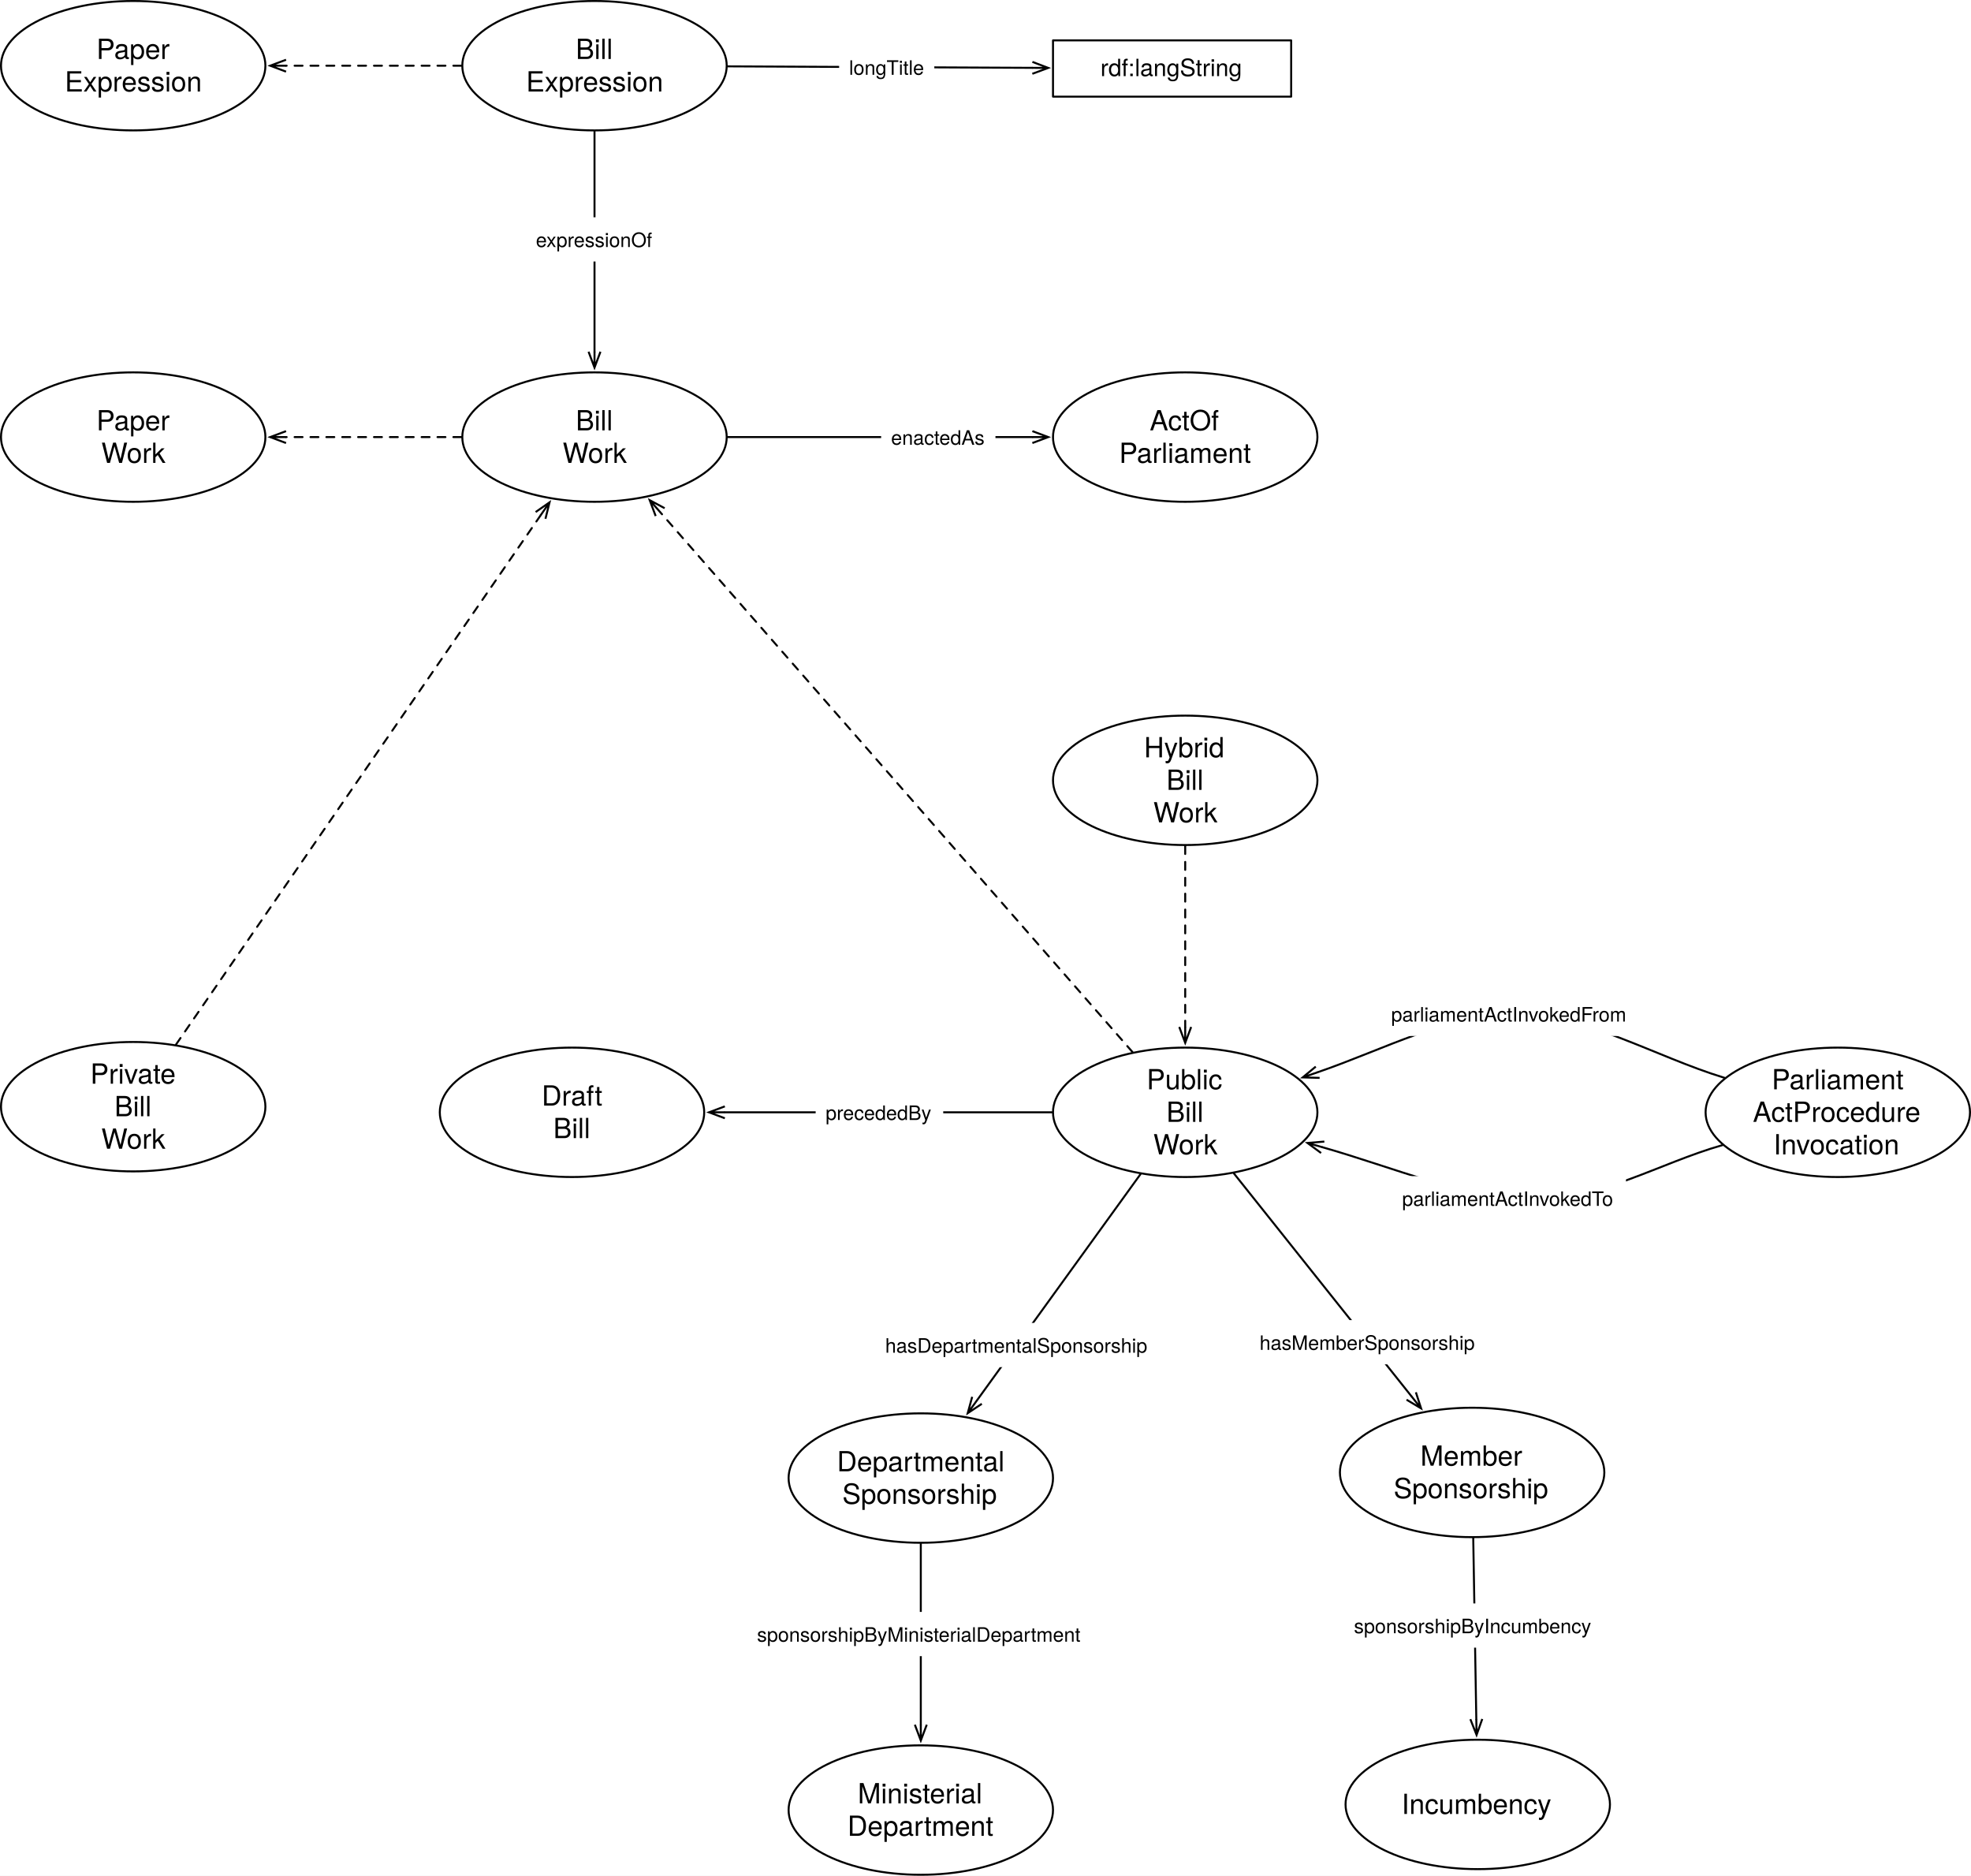
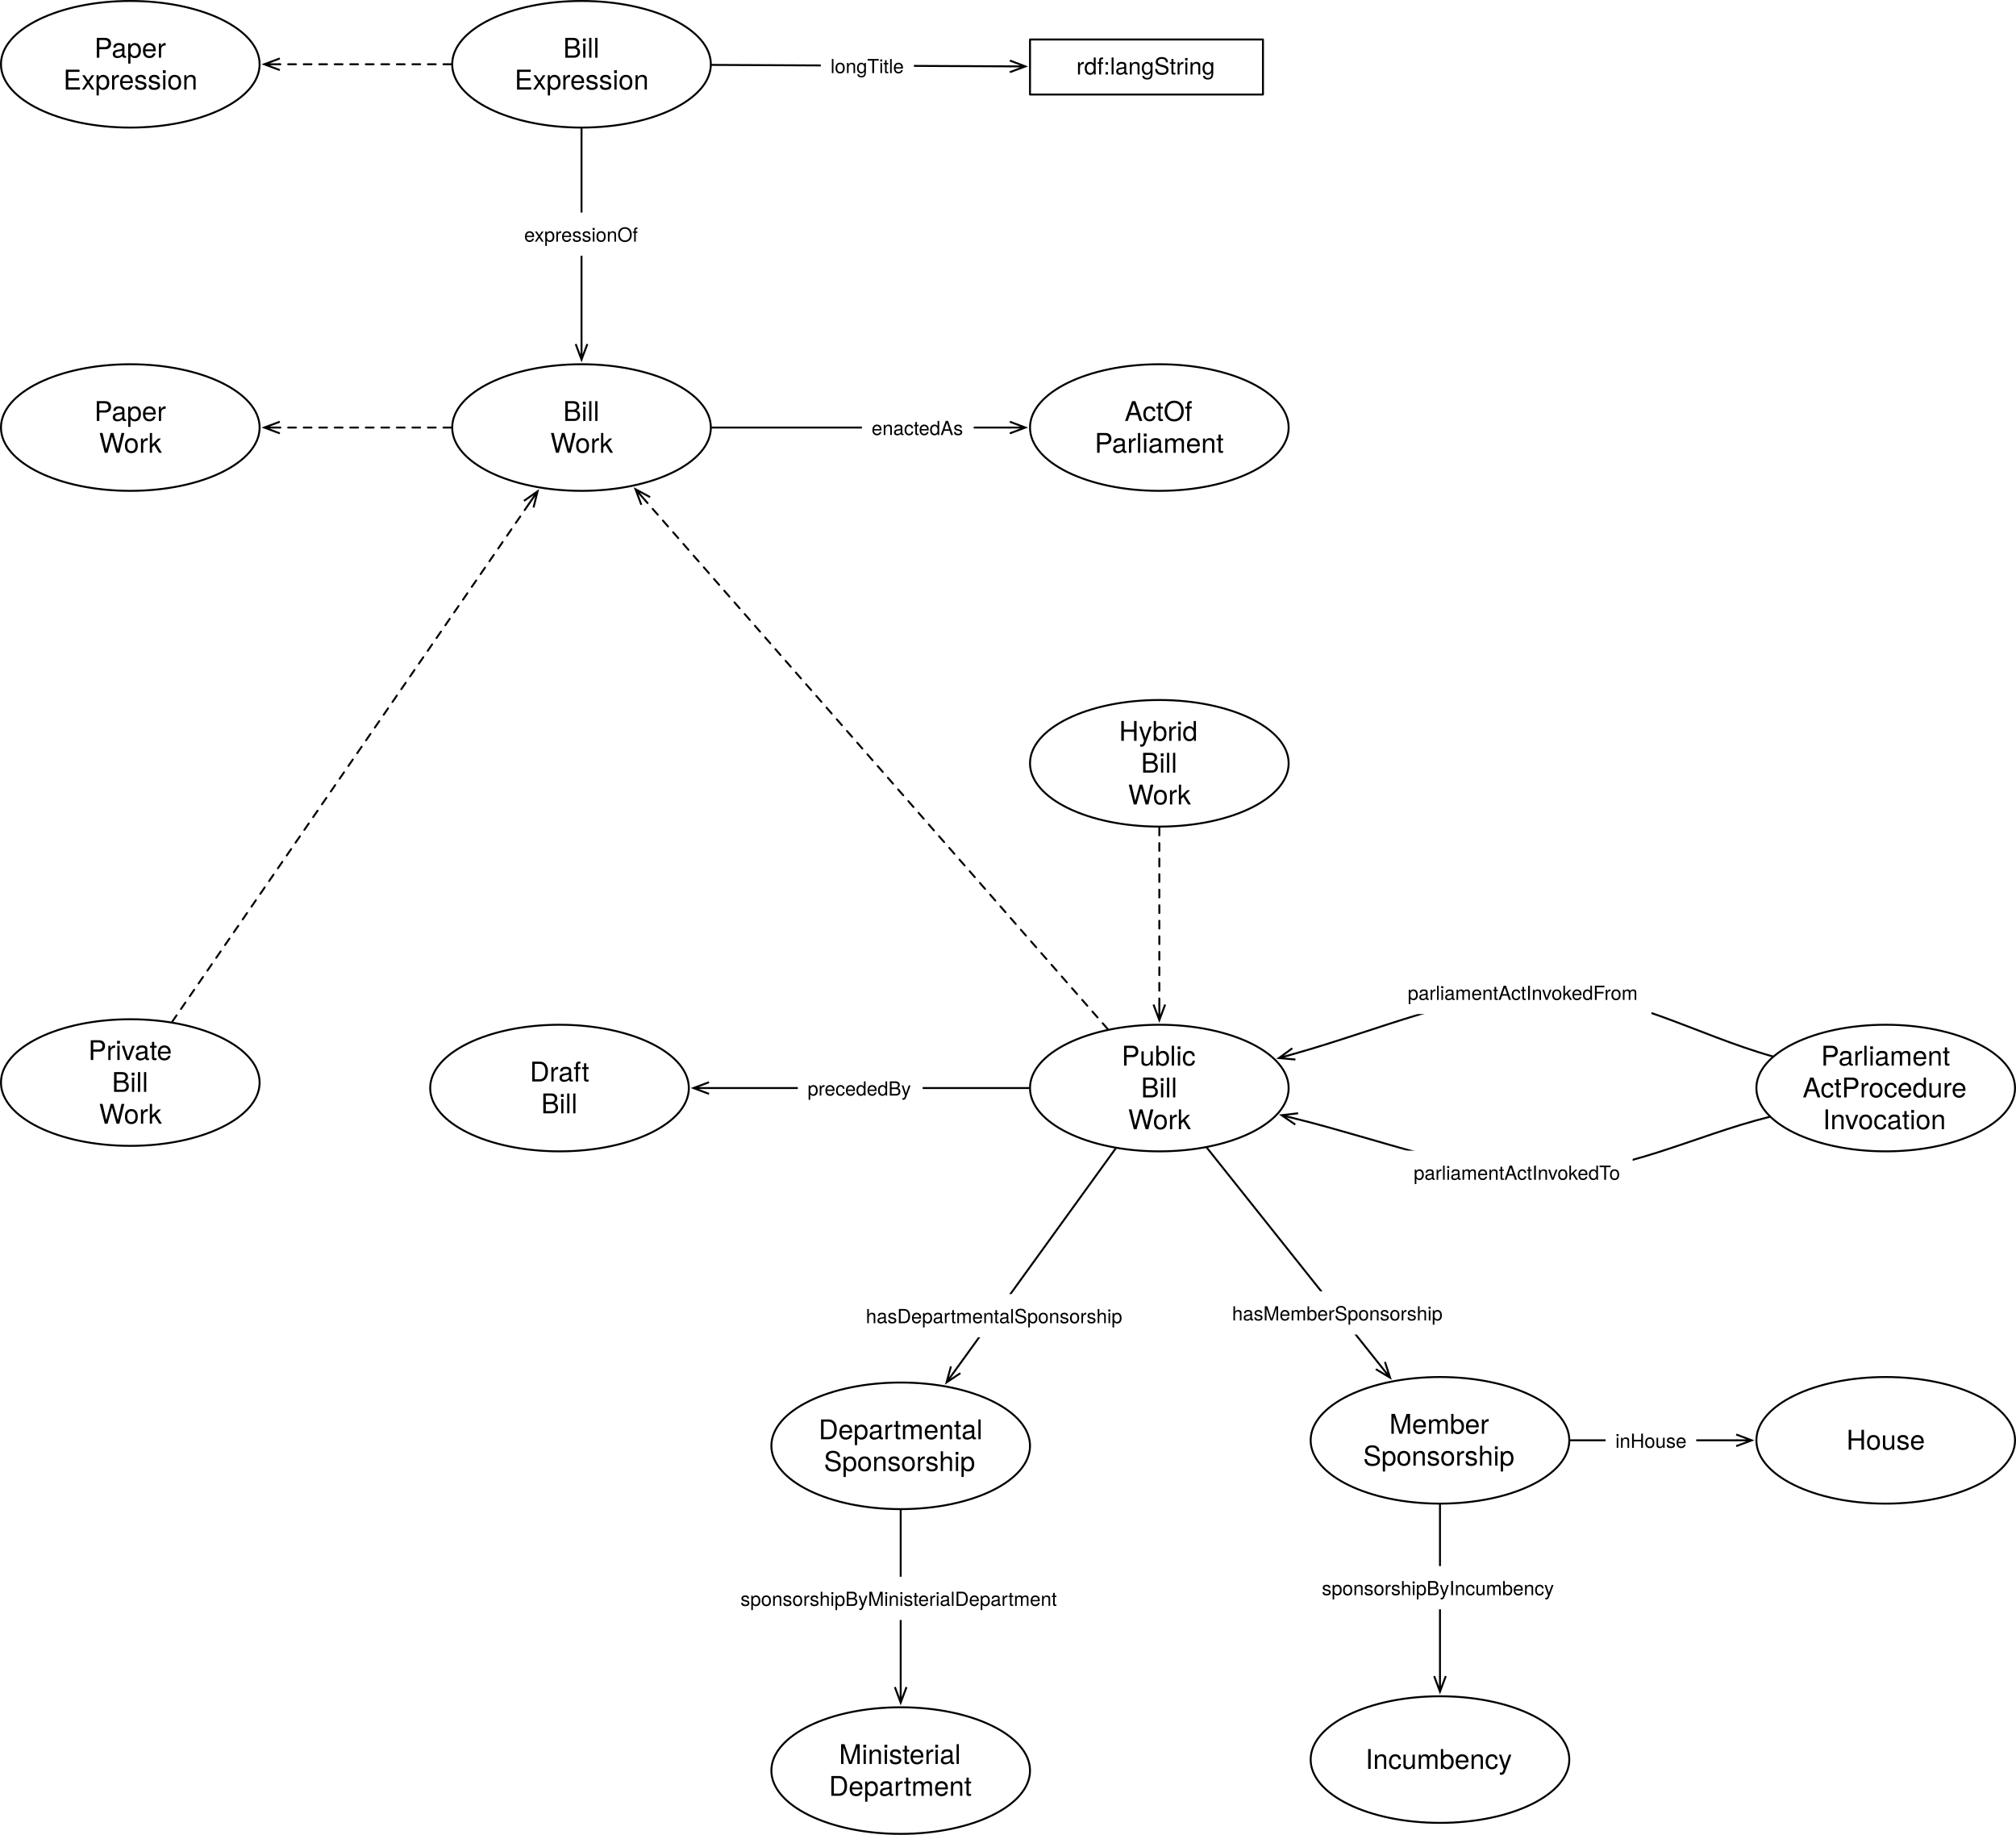
- <svg xmlns="http://www.w3.org/2000/svg" version="1.1" viewBox="410.524 73.201 993.126 944.937" width="993.126" height="944.937">
+ <svg xmlns="http://www.w3.org/2000/svg" version="1.1" viewBox="410.524 73.201 1038.48 944.937" width="1038.48" height="944.937">
  <defs>
    <marker orient="auto" overflow="visible" markerUnits="strokeWidth" id="StickArrow_Marker" stroke-linejoin="miter" stroke-miterlimit="10" viewBox="-1 -4 10 8" markerWidth="10" markerHeight="8" color="black">
      <g>
        <path d="M 8 0 L 0 0 M 0 -3 L 8 0 L 0 3" fill="none" stroke="currentColor" stroke-width="1" />
      </g>
    </marker>
  </defs>
-   <g id="Canvas_1" stroke="none" fill-opacity="1" stroke-opacity="1" stroke-dasharray="none" fill="none">
-     <rect fill="white" x="410.524" y="73.201" width="993.126" height="944.937" />
+   <g id="Canvas_1" stroke-opacity="1" fill="none" stroke="none" fill-opacity="1" stroke-dasharray="none">
+     <rect fill="white" x="410.524" y="73.201" width="1038.48" height="944.937" />
    <g id="Canvas_1_Layer_1">
      <g id="Graphic_227">
        <ellipse cx="1007.716" cy="633.543" rx="66.614" ry="32.598" fill="white" />
        <ellipse cx="1007.716" cy="633.543" rx="66.614" ry="32.598" stroke="black" stroke-linecap="round" stroke-linejoin="round" stroke-width="1" />
        <text transform="translate(959.4252 608.9553)" fill="black">
          <tspan font-family="Helvetica Neue" font-size="14" fill="black" x="28.845" y="13">Public</tspan>
          <tspan font-family="Helvetica Neue" font-size="14" fill="black" x="38.834" y="29.392">Bill</tspan>
          <tspan font-family="Helvetica Neue" font-size="14" fill="black" x="32.226" y="45.784">Work</tspan>
        </text>
      </g>
      <g id="Graphic_230">
        <ellipse cx="1007.716" cy="293.386" rx="66.614" ry="32.598" fill="white" />
        <ellipse cx="1007.716" cy="293.386" rx="66.614" ry="32.598" stroke="black" stroke-linecap="round" stroke-linejoin="round" stroke-width="1" />
        <text transform="translate(959.4252 276.9938)" fill="black">
          <tspan font-family="Helvetica Neue" font-size="14" fill="black" x="30.399" y="13">ActOf</tspan>
          <tspan font-family="Helvetica Neue" font-size="14" fill="black" x="14.971" y="29.392">Parliament</tspan>
        </text>
      </g>
      <g id="Graphic_238">
        <ellipse cx="874.488" cy="985.039" rx="66.614" ry="32.598" fill="white" />
        <ellipse cx="874.488" cy="985.039" rx="66.614" ry="32.598" stroke="black" stroke-linecap="round" stroke-linejoin="round" stroke-width="1" />
        <text transform="translate(826.1968 968.6474)" fill="black">
          <tspan font-family="Helvetica Neue" font-size="14" fill="black" x="16.532" y="13">Ministerial</tspan>
          <tspan font-family="Helvetica Neue" font-size="14" fill="black" x="11.331" y="29.392">Department</tspan>
        </text>
      </g>
      <g id="Line_239">
        <line x1="985.197" y1="664.687" x2="902.808" y2="778.629" marker-end="url(#StickArrow_Marker)" stroke="black" stroke-linecap="round" stroke-linejoin="round" stroke-width="1" />
      </g>
      <g id="Graphic_240">
        <rect x="851.544" y="739.635" width="142.81" height="22.28" fill="white" />
        <text transform="translate(856.5436 744.6355)" fill="black">
          <tspan font-family="Helvetica Neue" font-size="10" fill="black" x="6536993e-19" y="10">hasDepartmentalSponsorship</tspan>
        </text>
      </g>
      <g id="Graphic_244">
        <ellipse cx="1152.284" cy="814.961" rx="66.614" ry="32.598" fill="white" />
        <ellipse cx="1152.284" cy="814.961" rx="66.614" ry="32.598" stroke="black" stroke-linecap="round" stroke-linejoin="round" stroke-width="1" />
        <text transform="translate(1103.992 798.5686)" fill="black">
          <tspan font-family="Helvetica Neue" font-size="14" fill="black" x="22.223" y="13">Member</tspan>
          <tspan font-family="Helvetica Neue" font-size="14" fill="black" x="8.748" y="29.392">Sponsorship</tspan>
        </text>
      </g>
      <g id="Graphic_245">
-         <ellipse cx="1155.118" cy="982.205" rx="66.614" ry="32.598" fill="white" />
-         <ellipse cx="1155.118" cy="982.205" rx="66.614" ry="32.598" stroke="black" stroke-linecap="round" stroke-linejoin="round" stroke-width="1" />
-         <text transform="translate(1106.827 974.0087)" fill="black">
+         <ellipse cx="1152.284" cy="979.37" rx="66.614" ry="32.598" fill="white" />
+         <ellipse cx="1152.284" cy="979.37" rx="66.614" ry="32.598" stroke="black" stroke-linecap="round" stroke-linejoin="round" stroke-width="1" />
+         <text transform="translate(1103.992 971.1741)" fill="black">
          <tspan font-family="Helvetica Neue" font-size="14" fill="black" x="9.903" y="13">Incumbency</tspan>
        </text>
      </g>
      <g id="Line_248">
        <line x1="1032.236" y1="664.313" x2="1121.594" y2="776.449" marker-end="url(#StickArrow_Marker)" stroke="black" stroke-linecap="round" stroke-linejoin="round" stroke-width="1" />
      </g>
      <g id="Graphic_249">
        <rect x="1040.18" y="738.222" width="119.66" height="22.28" fill="white" />
        <text transform="translate(1045.18 743.2222)" fill="black">
          <tspan font-family="Helvetica Neue" font-size="10" fill="black" x="0" y="10">hasMemberSponsorship</tspan>
        </text>
      </g>
      <g id="Line_252">
-         <line x1="1152.844" y1="848.058" x2="1154.389" y2="939.209" marker-end="url(#StickArrow_Marker)" stroke="black" stroke-linecap="round" stroke-linejoin="round" stroke-width="1" />
+         <line x1="1152.284" y1="848.059" x2="1152.284" y2="936.372" marker-end="url(#StickArrow_Marker)" stroke="black" stroke-linecap="round" stroke-linejoin="round" stroke-width="1" />
      </g>
      <g id="Graphic_253">
-         <rect x="1087.741" y="880.952" width="131.7" height="22.28" fill="white" />
-         <text transform="translate(1092.741 885.9518)" fill="black">
+         <rect x="1086.434" y="879.717" width="131.7" height="22.28" fill="white" />
+         <text transform="translate(1091.434 884.7167)" fill="black">
          <tspan font-family="Helvetica Neue" font-size="10" fill="black" x="35527137e-20" y="10">sponsorshipByIncumbency</tspan>
        </text>
      </g>
      <g id="Graphic_266">
        <ellipse cx="698.74" cy="633.543" rx="66.614" ry="32.598" fill="white" />
        <ellipse cx="698.74" cy="633.543" rx="66.614" ry="32.598" stroke="black" stroke-linecap="round" stroke-linejoin="round" stroke-width="1" />
        <text transform="translate(650.4488 617.1513)" fill="black">
          <tspan font-family="Helvetica Neue" font-size="14" fill="black" x="32.996" y="13">Draft</tspan>
          <tspan font-family="Helvetica Neue" font-size="14" fill="black" x="38.834" y="29.392">Bill</tspan>
        </text>
      </g>
      <g id="Line_268">
        <line x1="940.602" y1="633.543" x2="775.754" y2="633.543" marker-end="url(#StickArrow_Marker)" stroke="black" stroke-linecap="round" stroke-linejoin="round" stroke-width="1" />
      </g>
      <g id="Graphic_267">
        <rect x="821.514" y="622.403" width="64.27" height="22.28" fill="white" />
        <text transform="translate(826.5135 627.4033)" fill="black">
          <tspan font-family="Helvetica Neue" font-size="10" fill="black" x="21671553e-20" y="10">precededBy</tspan>
        </text>
      </g>
      <g id="Line_271">
        <line x1="777.193" y1="293.386" x2="930.702" y2="293.386" marker-end="url(#StickArrow_Marker)" stroke="black" stroke-linecap="round" stroke-linejoin="round" stroke-width="1" />
      </g>
      <g id="Graphic_270">
        <rect x="854.503" y="282.246" width="57.6" height="22.28" fill="white" />
        <text transform="translate(859.5033 287.2458)" fill="black">
          <tspan font-family="Helvetica Neue" font-size="10" fill="black" x="0" y="10">enactedAs</tspan>
        </text>
      </g>
      <g id="Graphic_272">
        <ellipse cx="874.488" cy="817.795" rx="66.614" ry="32.598" fill="white" />
        <ellipse cx="874.488" cy="817.795" rx="66.614" ry="32.598" stroke="black" stroke-linecap="round" stroke-linejoin="round" stroke-width="1" />
        <text transform="translate(826.1968 801.4033)" fill="black">
          <tspan font-family="Helvetica Neue" font-size="14" fill="black" x="6.018" y="13">Departmental</tspan>
          <tspan font-family="Helvetica Neue" font-size="14" fill="black" x="8.748" y="29.392">Sponsorship</tspan>
        </text>
      </g>
      <g id="Line_274">
        <line x1="874.488" y1="850.894" x2="874.488" y2="942.041" marker-end="url(#StickArrow_Marker)" stroke="black" stroke-linecap="round" stroke-linejoin="round" stroke-width="1" />
      </g>
      <g id="Graphic_273">
        <rect x="786.973" y="885.225" width="175.03" height="22.28" fill="white" />
        <text transform="translate(791.9732 890.2245)" fill="black">
          <tspan font-family="Helvetica Neue" font-size="10" fill="black" x="0" y="10">sponsorshipByMinisterialDepartment</tspan>
        </text>
      </g>
      <g id="Graphic_289">
-         <ellipse cx="1336.535" cy="633.543" rx="66.614" ry="32.598" fill="white" />
-         <ellipse cx="1336.535" cy="633.543" rx="66.614" ry="32.598" stroke="black" stroke-linecap="round" stroke-linejoin="round" stroke-width="1" />
-         <text transform="translate(1288.244 608.9553)" fill="black">
+         <ellipse cx="1381.89" cy="633.543" rx="66.614" ry="32.598" fill="white" />
+         <ellipse cx="1381.89" cy="633.543" rx="66.614" ry="32.598" stroke="black" stroke-linecap="round" stroke-linejoin="round" stroke-width="1" />
+         <text transform="translate(1333.598 608.9553)" fill="black">
          <tspan font-family="Helvetica Neue" font-size="14" fill="black" x="14.971" y="13">Parliament</tspan>
          <tspan font-family="Helvetica Neue" font-size="14" fill="black" x="5.507" y="29.392">ActProcedure</tspan>
          <tspan font-family="Helvetica Neue" font-size="14" fill="black" x="15.881" y="45.784">Invocation</tspan>
        </text>
      </g>
      <g id="Line_291">
-         <path d="M 1279.478 616.178 C 1244.17 605.432 1209.279 583.901 1173.543 583.937 C 1140.909 583.97 1107.552 601.99 1074.467 613.356" marker-end="url(#StickArrow_Marker)" stroke="black" stroke-linecap="round" stroke-linejoin="round" stroke-width="1" />
+         <path d="M 1323.575 617.215 C 1283.962 606.124 1247.408 583.722 1204.724 583.937 C 1165.003 584.137 1119.951 603.923 1077.015 615.952" marker-end="url(#StickArrow_Marker)" stroke="black" stroke-linecap="round" stroke-linejoin="round" stroke-width="1" />
      </g>
      <g id="Graphic_290">
-         <rect x="1106.487" y="572.816" width="130.59" height="22.28" fill="white" />
-         <text transform="translate(1111.487 577.8161)" fill="black">
+         <rect x="1130.647" y="573.143" width="130.59" height="22.28" fill="white" />
+         <text transform="translate(1135.647 578.1433)" fill="black">
          <tspan font-family="Helvetica Neue" font-size="10" fill="black" x="7105427e-20" y="10">parliamentActInvokedFrom</tspan>
        </text>
      </g>
      <g id="Line_293">
-         <path d="M 1278.446 650.064 C 1246.316 659.202 1217.212 677.725 1182.047 677.48 C 1149.798 677.256 1112.435 661.246 1076.998 651.167" marker-end="url(#StickArrow_Marker)" stroke="black" stroke-linecap="round" stroke-linejoin="round" stroke-width="1" />
+         <path d="M 1321.969 648.404 C 1282.891 658.095 1246.909 677.685 1204.724 677.48 C 1165.518 677.29 1120.934 660.001 1078.474 649.452" marker-end="url(#StickArrow_Marker)" stroke="black" stroke-linecap="round" stroke-linejoin="round" stroke-width="1" />
      </g>
      <g id="Graphic_292">
-         <rect x="1112" y="665.688" width="117.8" height="22.28" fill="white" />
-         <text transform="translate(1117 670.6878)" fill="black">
+         <rect x="1133.733" y="665.779" width="117.8" height="22.28" fill="white" />
+         <text transform="translate(1138.733 670.7792)" fill="black">
          <tspan font-family="Helvetica Neue" font-size="10" fill="black" x="0" y="10">parliamentActInvokedTo</tspan>
        </text>
      </g>
      <g id="Graphic_294">
        <ellipse cx="710.079" cy="293.386" rx="66.614" ry="32.598" fill="white" />
        <ellipse cx="710.079" cy="293.386" rx="66.614" ry="32.598" stroke="black" stroke-linecap="round" stroke-linejoin="round" stroke-width="1" />
        <text transform="translate(661.7874 276.9938)" fill="black">
          <tspan font-family="Helvetica Neue" font-size="14" fill="black" x="38.834" y="13">Bill</tspan>
          <tspan font-family="Helvetica Neue" font-size="14" fill="black" x="32.226" y="29.392">Work</tspan>
        </text>
      </g>
      <g id="Line_296">
        <line x1="499.211" y1="599.401" x2="682.888" y2="332.846" marker-end="url(#StickArrow_Marker)" stroke="black" stroke-linecap="round" stroke-linejoin="round" stroke-dasharray="4.0,4.0" stroke-width="1" />
      </g>
      <g id="Graphic_297">
        <ellipse cx="477.638" cy="630.709" rx="66.614" ry="32.598" fill="white" />
        <ellipse cx="477.638" cy="630.709" rx="66.614" ry="32.598" stroke="black" stroke-linecap="round" stroke-linejoin="round" stroke-width="1" />
        <text transform="translate(429.3465 606.1207)" fill="black">
          <tspan font-family="Helvetica Neue" font-size="14" fill="black" x="26.647" y="13">Private</tspan>
          <tspan font-family="Helvetica Neue" font-size="14" fill="black" x="38.834" y="29.392">Bill</tspan>
          <tspan font-family="Helvetica Neue" font-size="14" fill="black" x="32.226" y="45.784">Work</tspan>
        </text>
      </g>
      <g id="Line_298">
        <line x1="981.159" y1="603.192" x2="743.155" y2="331.187" marker-end="url(#StickArrow_Marker)" stroke="black" stroke-linecap="round" stroke-linejoin="round" stroke-dasharray="4.0,4.0" stroke-width="1" />
      </g>
      <g id="Graphic_299">
        <ellipse cx="1007.716" cy="466.299" rx="66.614" ry="32.598" fill="white" />
        <ellipse cx="1007.716" cy="466.299" rx="66.614" ry="32.598" stroke="black" stroke-linecap="round" stroke-linejoin="round" stroke-width="1" />
        <text transform="translate(959.4252 441.7112)" fill="black">
          <tspan font-family="Helvetica Neue" font-size="14" fill="black" x="27.55" y="13">Hybrid</tspan>
          <tspan font-family="Helvetica Neue" font-size="14" fill="black" x="38.834" y="29.392">Bill</tspan>
          <tspan font-family="Helvetica Neue" font-size="14" fill="black" x="32.226" y="45.784">Work</tspan>
        </text>
      </g>
      <g id="Line_300">
        <line x1="1007.716" y1="499.398" x2="1007.716" y2="590.545" marker-end="url(#StickArrow_Marker)" stroke="black" stroke-linecap="round" stroke-linejoin="round" stroke-dasharray="4.0,4.0" stroke-width="1" />
      </g>
      <g id="Graphic_310">
        <ellipse cx="710.079" cy="106.299" rx="66.614" ry="32.598" fill="white" />
        <ellipse cx="710.079" cy="106.299" rx="66.614" ry="32.598" stroke="black" stroke-linecap="round" stroke-linejoin="round" stroke-width="1" />
        <text transform="translate(661.7874 89.90721)" fill="black">
          <tspan font-family="Helvetica Neue" font-size="14" fill="black" x="38.834" y="13">Bill</tspan>
          <tspan font-family="Helvetica Neue" font-size="14" fill="black" x="13.809" y="29.392">Expression</tspan>
        </text>
      </g>
      <g id="Line_312">
        <line x1="710.079" y1="139.398" x2="710.079" y2="250.387" marker-end="url(#StickArrow_Marker)" stroke="black" stroke-linecap="round" stroke-linejoin="round" stroke-width="1" />
      </g>
      <g id="Graphic_311">
        <rect x="675.539" y="182.657" width="69.08" height="22.28" fill="white" />
        <text transform="translate(680.5387 187.6575)" fill="black">
          <tspan font-family="Helvetica Neue" font-size="10" fill="black" x="8704149e-19" y="10">expressionOf</tspan>
        </text>
      </g>
      <g id="Graphic_315">
        <rect x="941.102" y="93.543" width="120" height="28.346" fill="white" />
        <rect x="941.102" y="93.543" width="120" height="28.346" stroke="black" stroke-linecap="round" stroke-linejoin="round" stroke-width="1" />
        <text transform="translate(946.1024 100.5485)" fill="black">
          <tspan font-family="Helvetica Neue" font-size="12" fill="black" x="18.886" y="11">rdf:langString</tspan>
        </text>
      </g>
      <g id="Line_314">
        <line x1="777.19" y1="106.626" x2="930.702" y2="107.374" marker-end="url(#StickArrow_Marker)" stroke="black" stroke-linecap="round" stroke-linejoin="round" stroke-width="1" />
      </g>
      <g id="Graphic_313">
        <rect x="833.339" y="95.876" width="47.96" height="22.28" fill="white" />
        <text transform="translate(838.3393 100.8763)" fill="black">
          <tspan font-family="Helvetica Neue" font-size="10" fill="black" x="0" y="10">longTitle</tspan>
        </text>
      </g>
      <g id="Graphic_325">
        <ellipse cx="477.638" cy="106.299" rx="66.614" ry="32.598" fill="white" />
        <ellipse cx="477.638" cy="106.299" rx="66.614" ry="32.598" stroke="black" stroke-linecap="round" stroke-linejoin="round" stroke-width="1" />
        <text transform="translate(429.3465 89.90721)" fill="black">
          <tspan font-family="Helvetica Neue" font-size="14" fill="black" x="29.755" y="13">Paper</tspan>
          <tspan font-family="Helvetica Neue" font-size="14" fill="black" x="13.809" y="29.392">Expression</tspan>
        </text>
      </g>
      <g id="Graphic_326">
        <ellipse cx="477.638" cy="293.386" rx="66.614" ry="32.598" fill="white" />
        <ellipse cx="477.638" cy="293.386" rx="66.614" ry="32.598" stroke="black" stroke-linecap="round" stroke-linejoin="round" stroke-width="1" />
        <text transform="translate(429.3465 276.9938)" fill="black">
          <tspan font-family="Helvetica Neue" font-size="14" fill="black" x="29.755" y="13">Paper</tspan>
          <tspan font-family="Helvetica Neue" font-size="14" fill="black" x="32.226" y="29.392">Work</tspan>
        </text>
      </g>
      <g id="Line_327">
        <line x1="642.965" y1="293.386" x2="554.652" y2="293.386" marker-end="url(#StickArrow_Marker)" stroke="black" stroke-linecap="round" stroke-linejoin="round" stroke-dasharray="4.0,4.0" stroke-width="1" />
      </g>
      <g id="Line_328">
        <line x1="642.965" y1="106.299" x2="554.652" y2="106.299" marker-end="url(#StickArrow_Marker)" stroke="black" stroke-linecap="round" stroke-linejoin="round" stroke-dasharray="4.0,4.0" stroke-width="1" />
      </g>
+       <g id="Graphic_329">
+         <ellipse cx="1381.89" cy="814.961" rx="66.614" ry="32.598" fill="white" />
+         <ellipse cx="1381.89" cy="814.961" rx="66.614" ry="32.598" stroke="black" stroke-linecap="round" stroke-linejoin="round" stroke-width="1" />
+         <text transform="translate(1333.598 806.7646)" fill="black">
+           <tspan font-family="Helvetica Neue" font-size="14" fill="black" x="28.068" y="13">House</tspan>
+         </text>
+       </g>
+       <g id="Line_331">
+         <line x1="1219.398" y1="814.961" x2="1304.876" y2="814.961" marker-end="url(#StickArrow_Marker)" stroke="black" stroke-linecap="round" stroke-linejoin="round" stroke-width="1" />
+       </g>
+       <g id="Graphic_330">
+         <rect x="1237.625" y="803.821" width="46.67" height="22.28" fill="white" />
+         <text transform="translate(1242.625 808.8206)" fill="black">
+           <tspan font-family="Helvetica Neue" font-size="10" fill="black" x="0" y="10">inHouse</tspan>
+         </text>
+       </g>
    </g>
  </g>
</svg>
